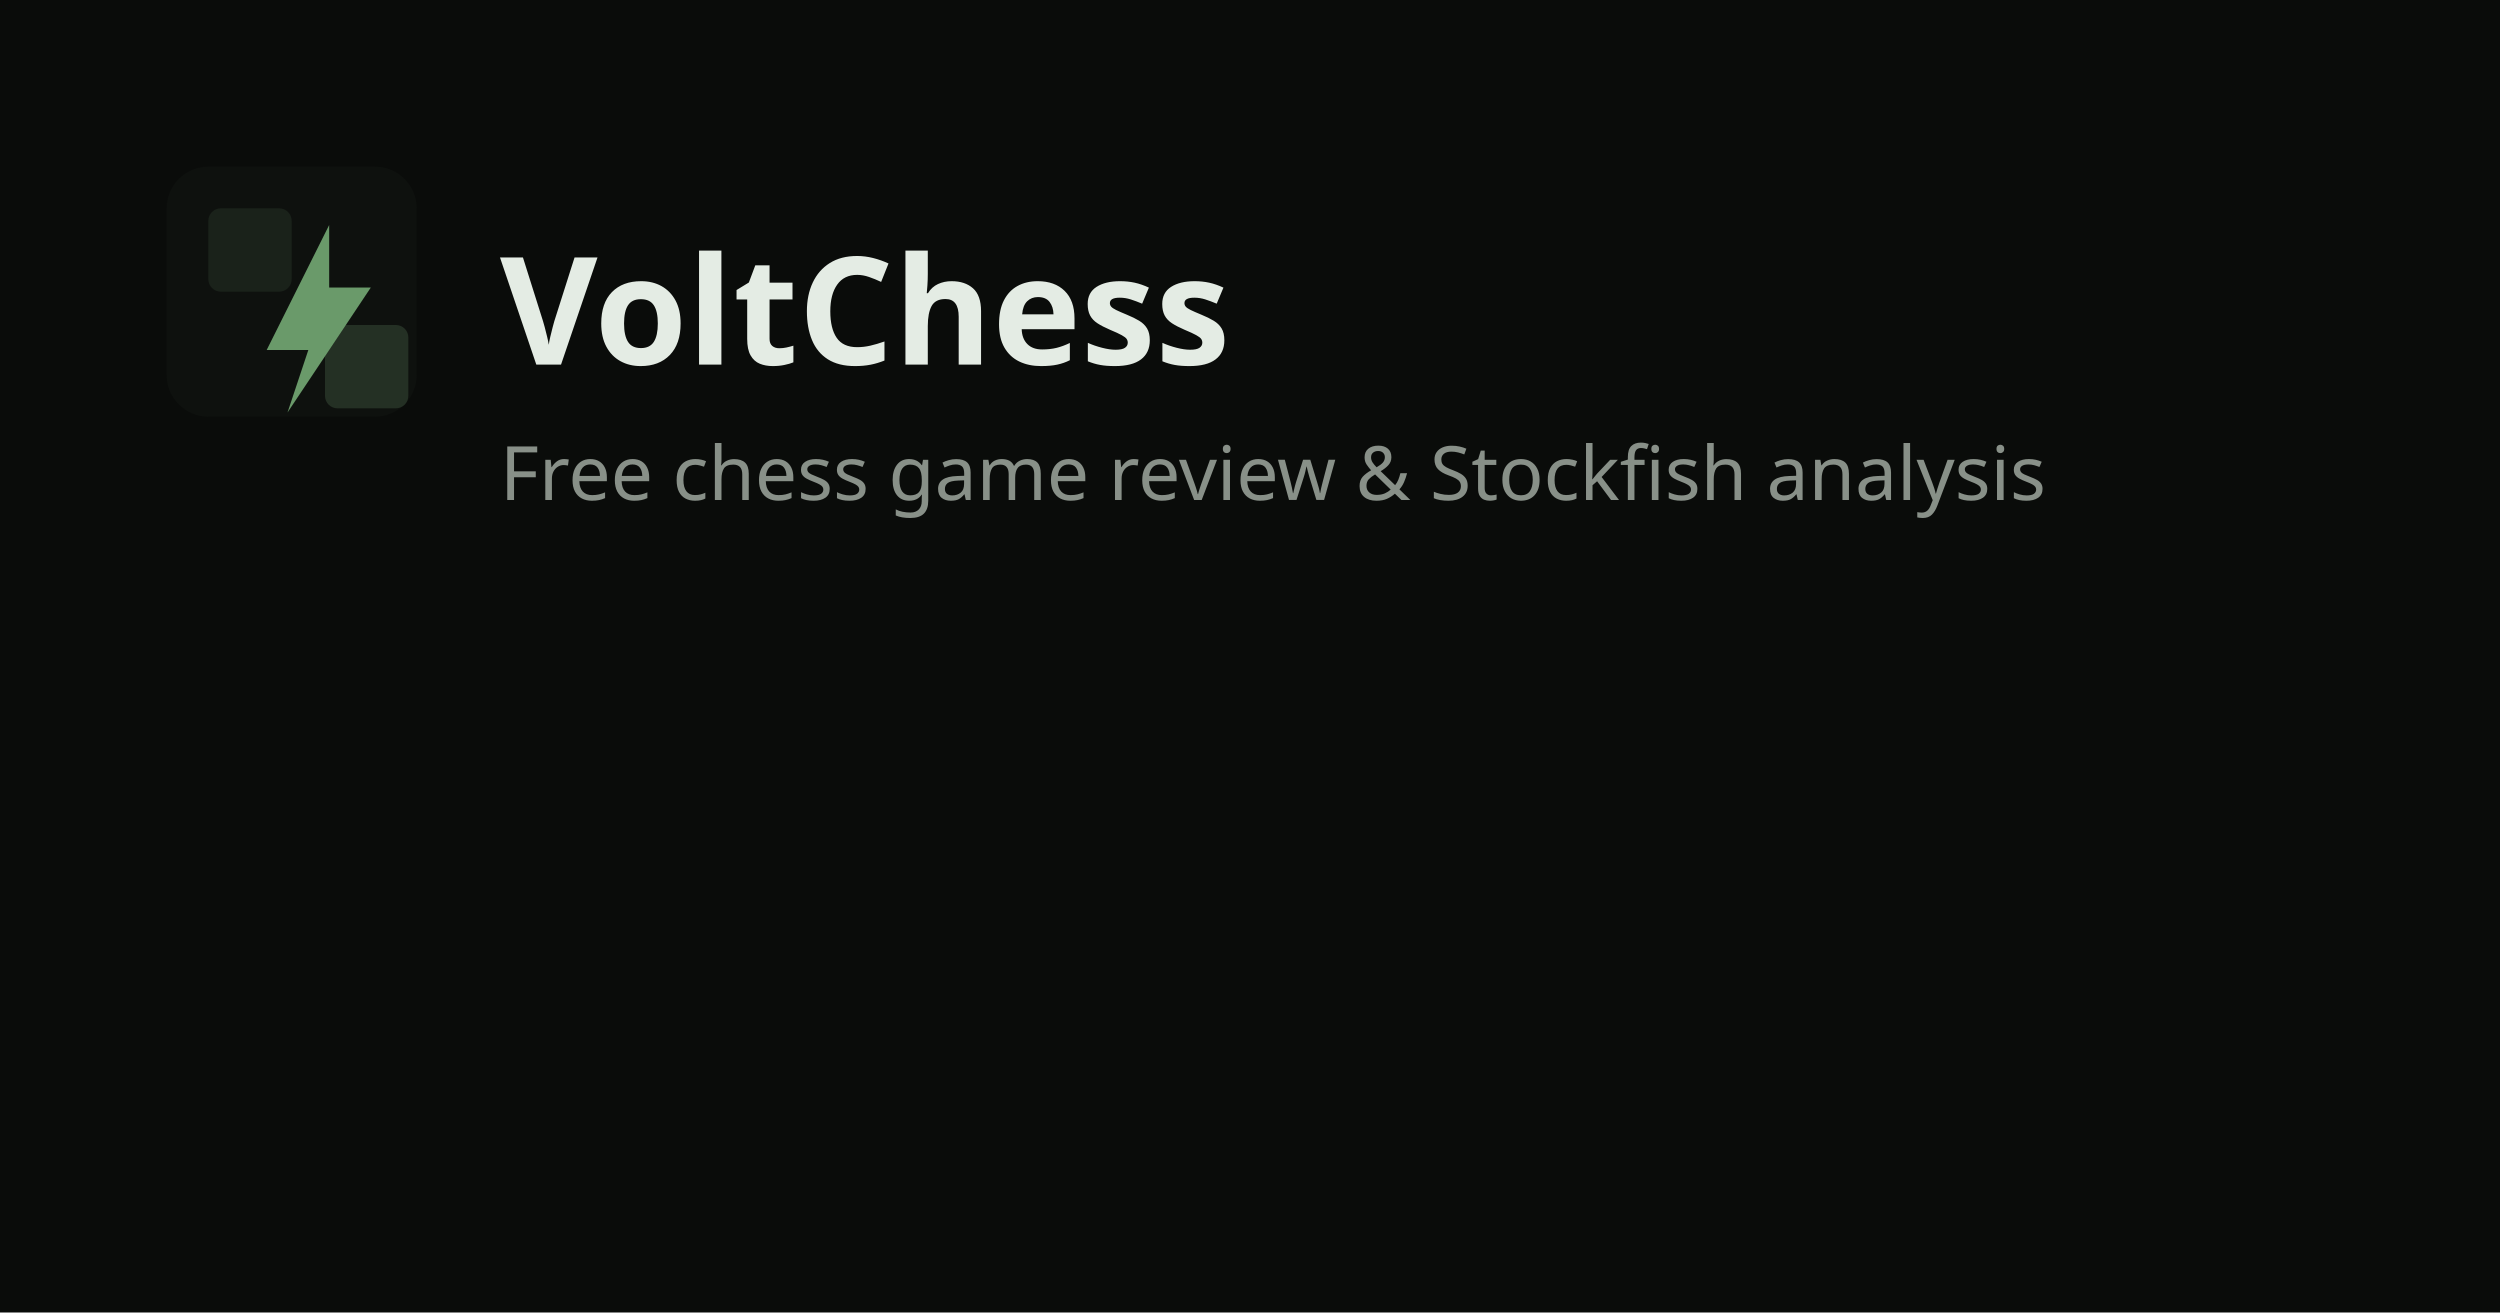
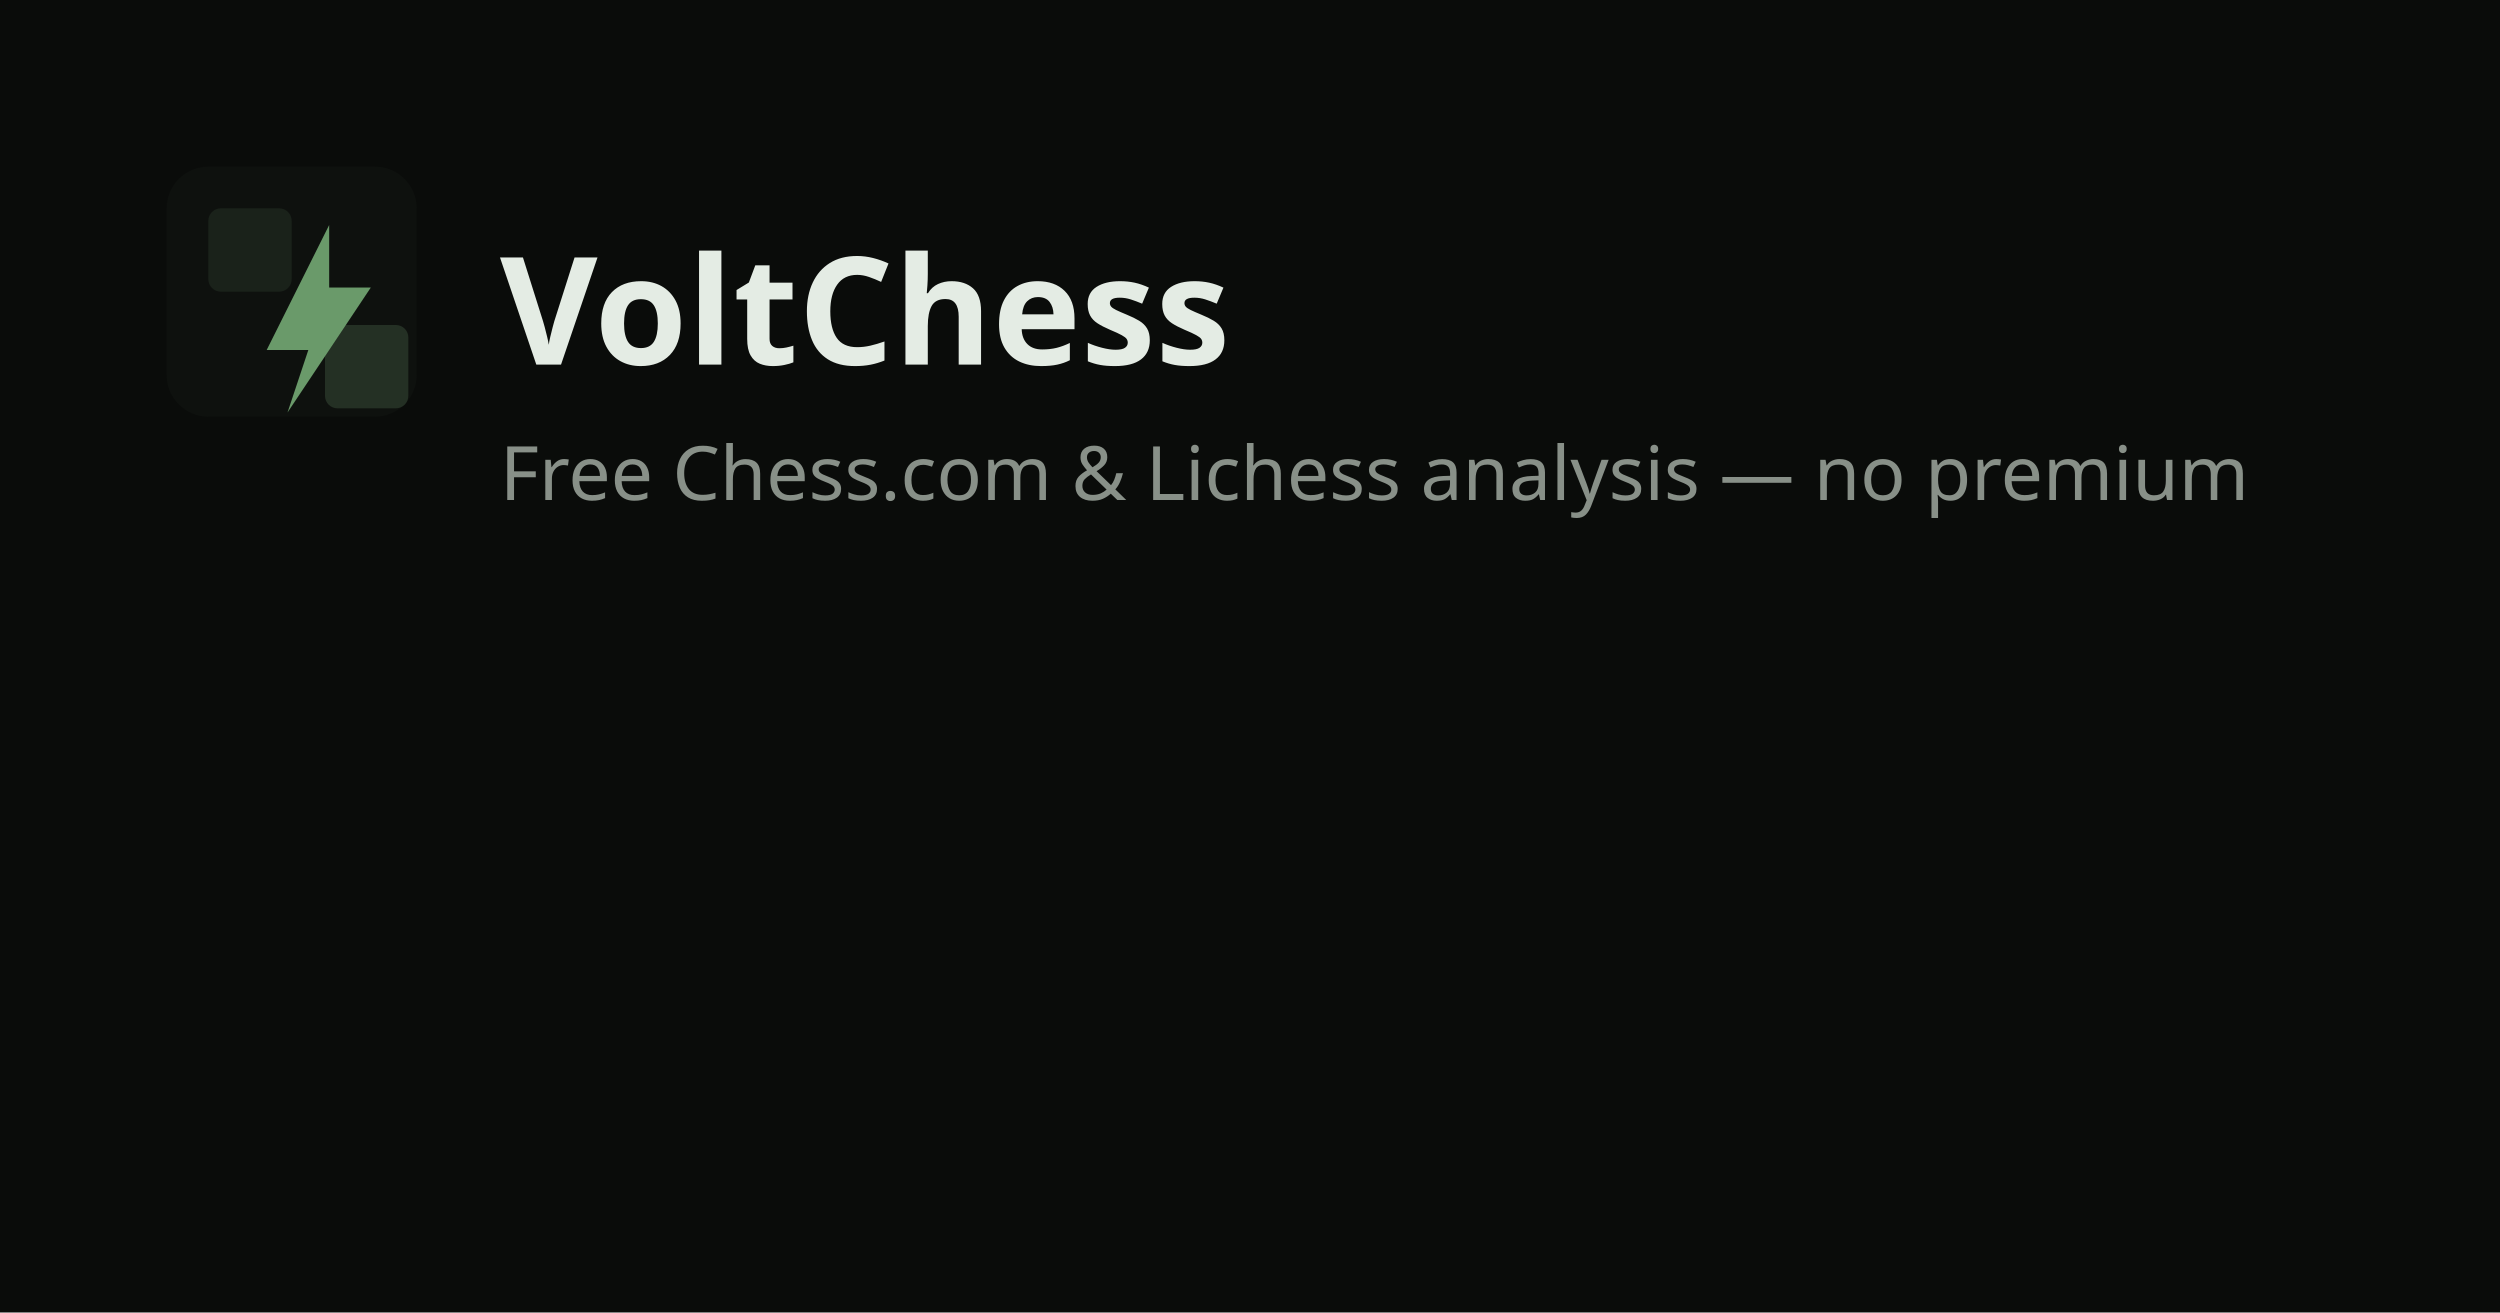
<svg xmlns="http://www.w3.org/2000/svg" viewBox="0 0 1200 630" role="img" aria-label="VoltChess">
  <rect width="1200" height="630" fill="#0a0c0a" />
  <rect x="80" y="80" width="120" height="120" rx="20" fill="#0e110e" />
  <rect x="100" y="100" width="40" height="40" rx="6" fill="#1a221a" />
  <rect x="156" y="156" width="40" height="40" rx="6" fill="#243024" />
  <path d="M158 108 L128 168 H148 L138 198 L178 138 H158 Z" fill="#6a9a6a" />
  <text x="240" y="175" fill="#e4ece4" font-family="system-ui,Segoe UI,sans-serif" font-size="72" font-weight="700">VoltChess</text>
-   <text x="240" y="240" fill="#889088" font-family="system-ui,Segoe UI,sans-serif" font-size="36">Free chess game review &amp; Stockfish analysis</text>
+   <text x="240" y="240" fill="#889088" font-family="system-ui,Segoe UI,sans-serif" font-size="36">Free Chess.com &amp; Lichess analysis — no premium</text>
</svg>
